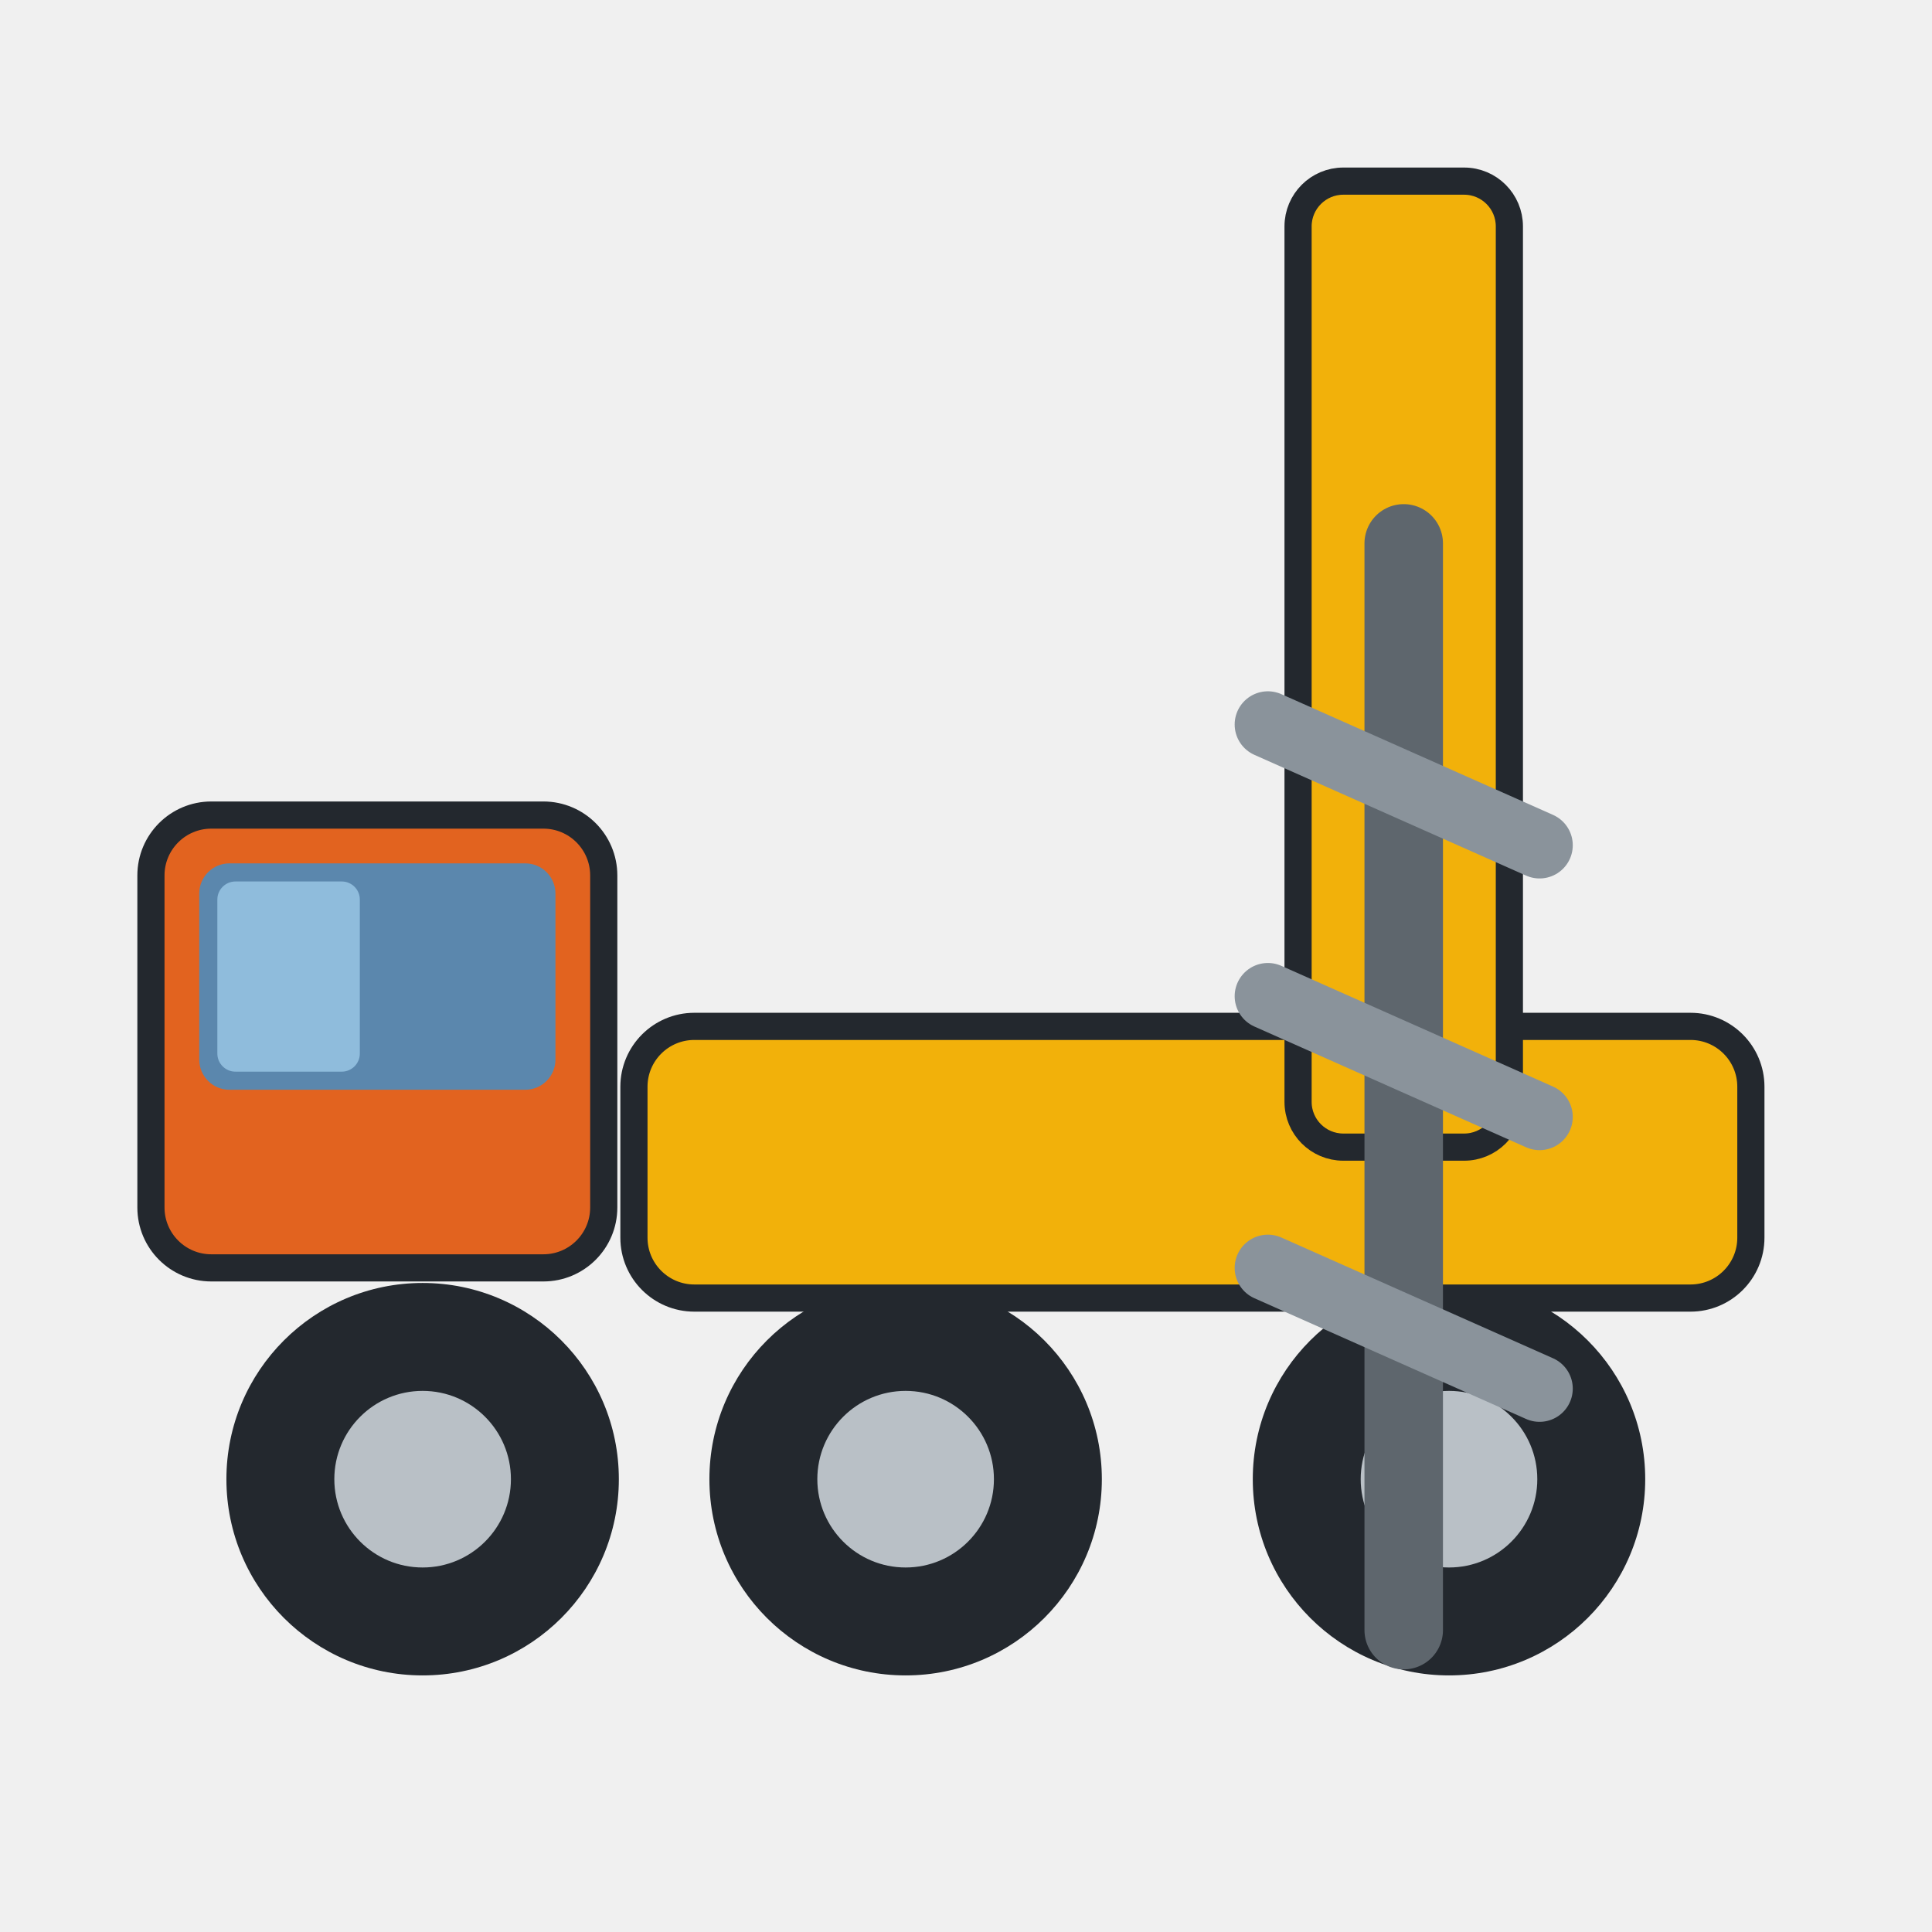
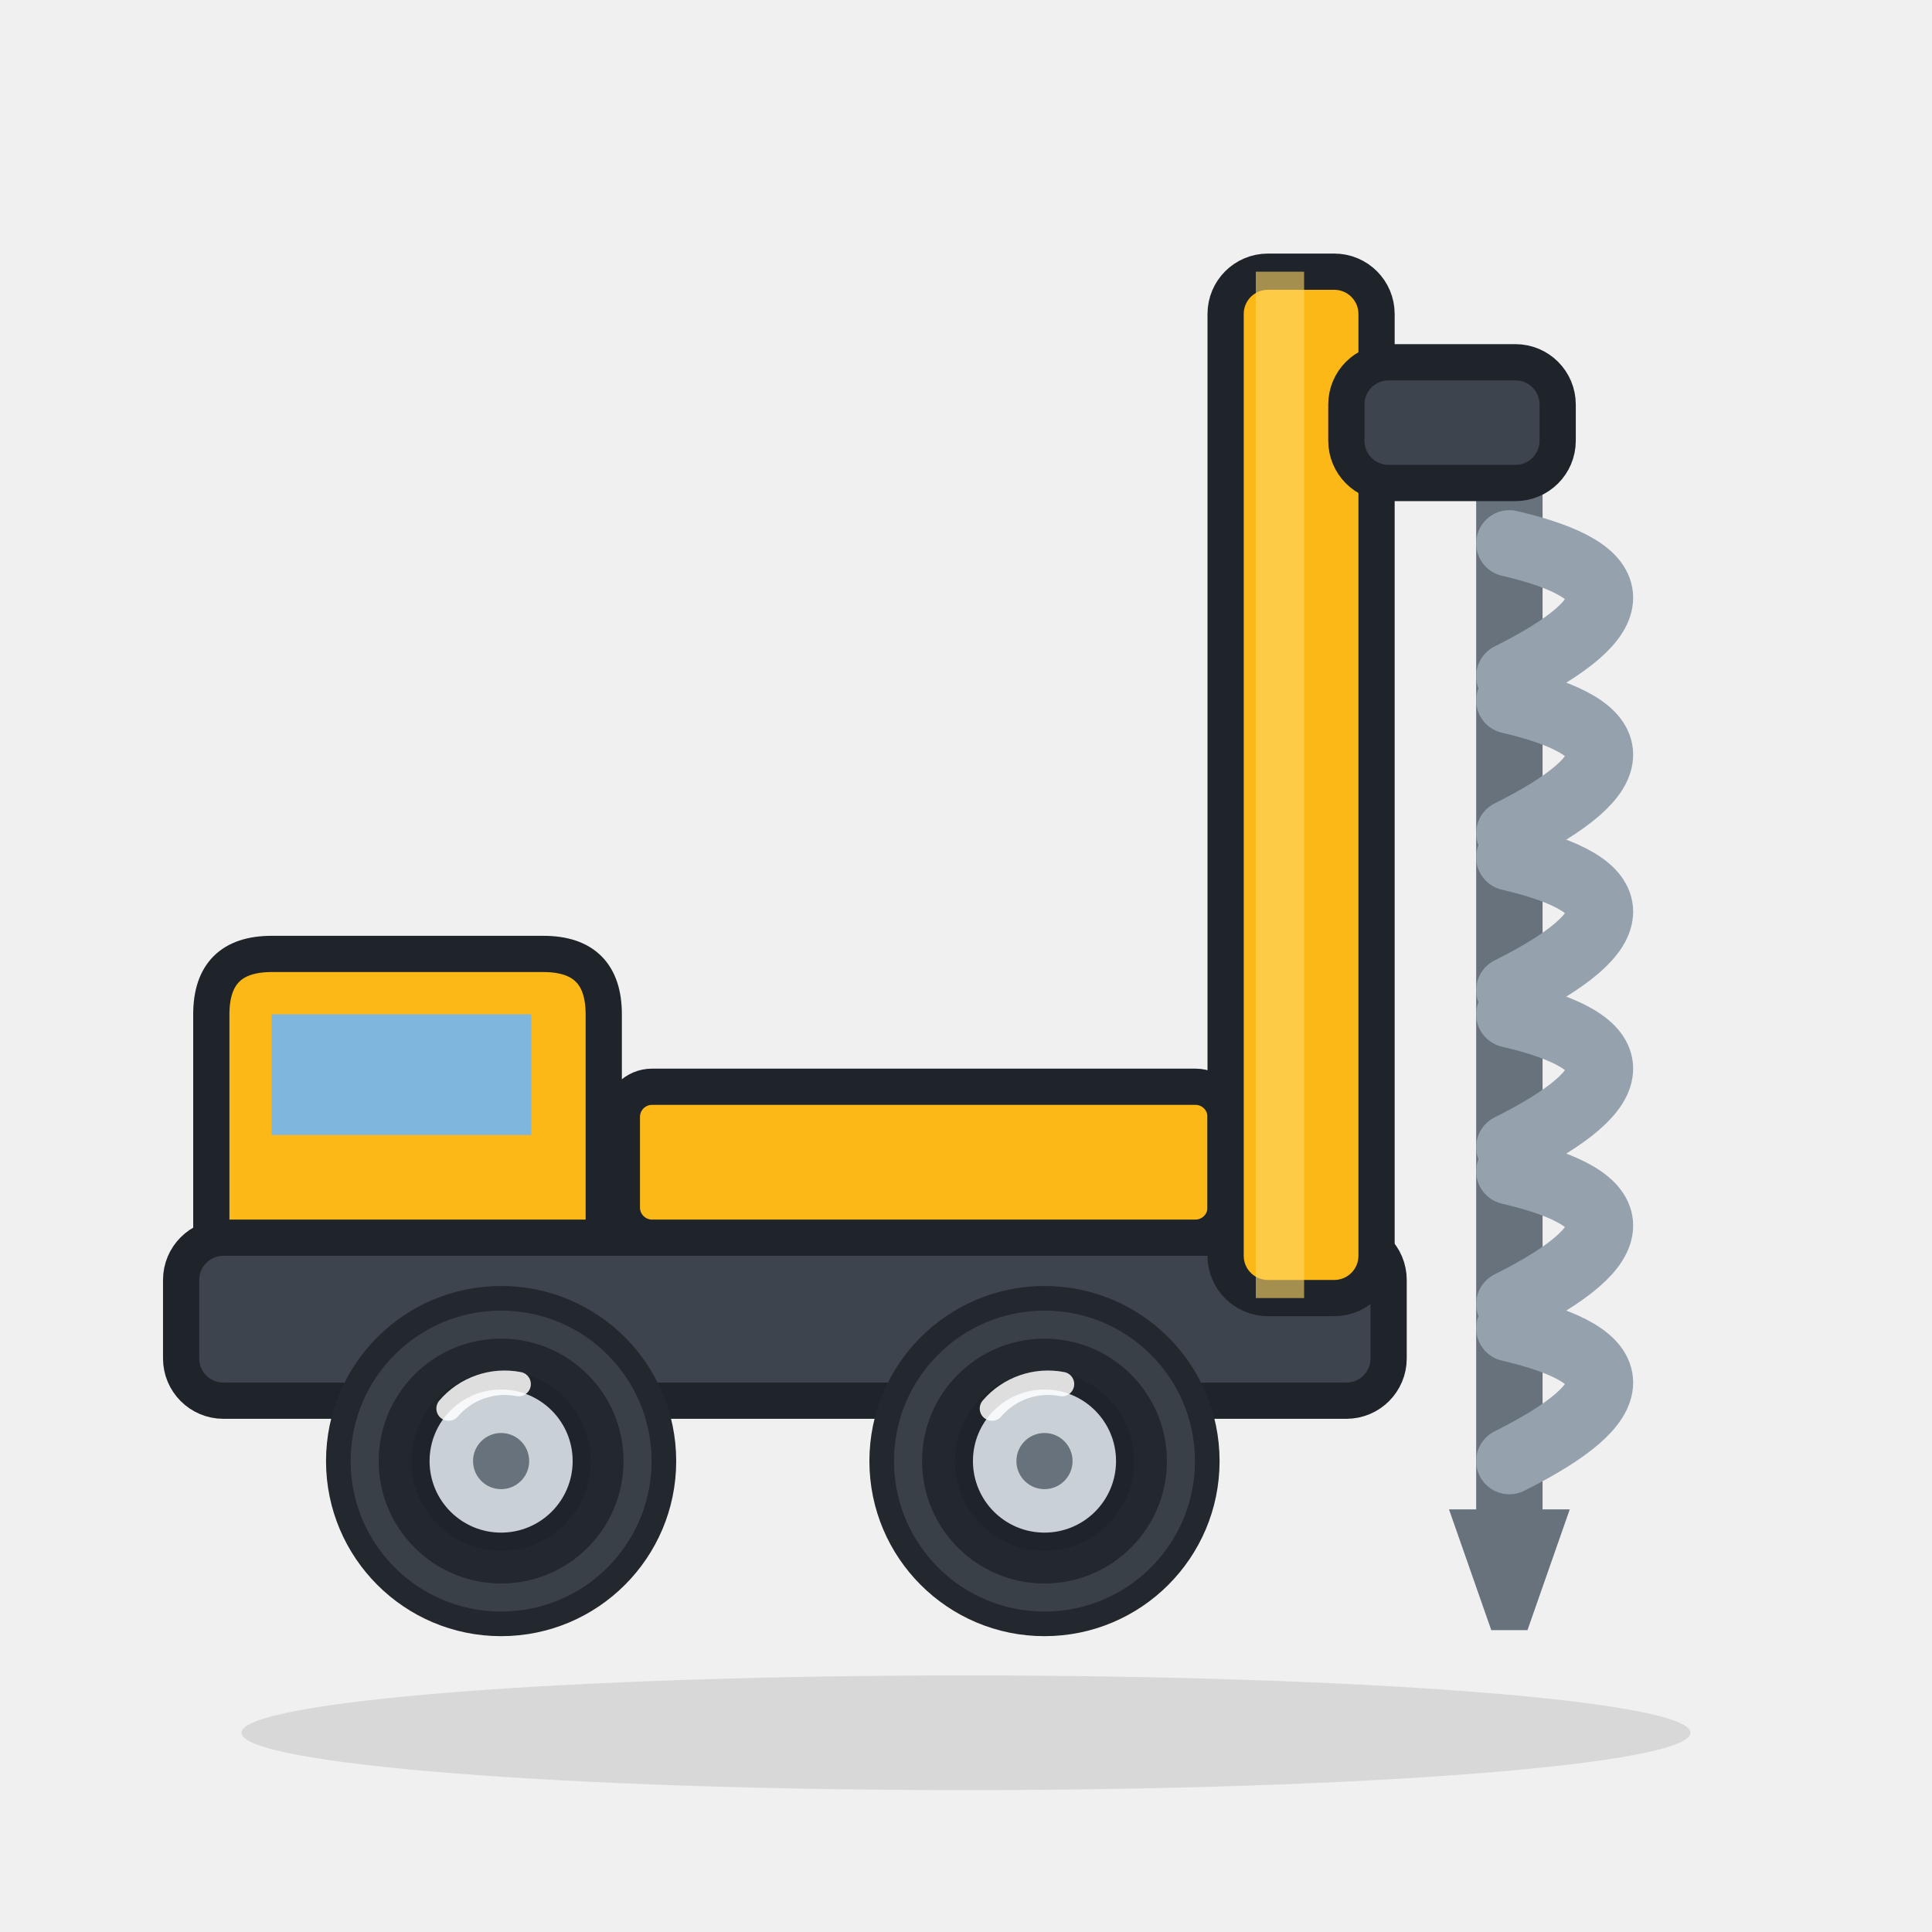
<svg xmlns="http://www.w3.org/2000/svg" viewBox="0 0 64 64">
-   <circle cx="14" cy="49" r="6.5" fill="#23282E" />
-   <circle cx="14" cy="49" r="2.925" fill="#B9C0C6" />
-   <circle cx="30" cy="49" r="6.5" fill="#23282E" />
-   <circle cx="30" cy="49" r="2.925" fill="#B9C0C6" />
-   <circle cx="48" cy="49" r="6.5" fill="#23282E" />
-   <circle cx="48" cy="49" r="2.925" fill="#B9C0C6" />
-   <rect x="5" y="27" width="15" height="15" rx="2" fill="#E2631F" stroke="#23282E" stroke-width="0.9" />
-   <rect x="6.6" y="28.6" width="11.8" height="7.5" rx="1" fill="#5B87AD" />
-   <rect x="7.2" y="29.2" width="4.72" height="6.3" rx="0.6" fill="#8FBCDC" />
-   <rect x="21" y="34" width="37" height="9" rx="2" fill="#F2B10A" stroke="#23282E" stroke-width="0.9" />
-   <rect x="43" y="6" width="7" height="32" rx="1.5" fill="#F2B10A" stroke="#23282E" stroke-width="0.9" />
-   <line x1="46.5" y1="18" x2="46.5" y2="54" stroke="#5E666D" stroke-width="2.6" stroke-linecap="round" />
-   <line x1="42" y1="24" x2="51" y2="28" stroke="#8A939B" stroke-width="2.2" stroke-linecap="round" />
-   <line x1="42" y1="33" x2="51" y2="37" stroke="#8A939B" stroke-width="2.2" stroke-linecap="round" />
-   <line x1="42" y1="42" x2="51" y2="46" stroke="#8A939B" stroke-width="2.2" stroke-linecap="round" />
+   <ellipse cx="32" cy="57.4" rx="24" ry="1.9" fill="#000" opacity="0.10" />
+   <rect x="6" y="41" width="40" height="5.4" rx="1.4" fill="#3D444E" stroke="#1F242B" stroke-width="1.2" stroke-linejoin="round" />
+   <path d="M7 41 L7 33.6 Q7 31.6 9 31.6 L18 31.6 Q20 31.6 20 33.6 L20 41 Z" fill="#FBB816" stroke="#1F242B" stroke-width="1.2" stroke-linejoin="round" />
+   <path d="M9 33.6 L17.6 33.6 L17.6 37.6 L9 37.6 Z" fill="#7FB6DD" />
+   <rect x="20.6" y="36" width="20" height="5" rx="1" fill="#FBB816" stroke="#1F242B" stroke-width="1.2" stroke-linejoin="round" />
+   <rect x="40.6" y="9" width="5" height="34" rx="1.4" fill="#FBB816" stroke="#1F242B" stroke-width="1.2" stroke-linejoin="round" />
+   <rect x="41.6" y="9" width="1.6" height="34" fill="#FFD766" opacity="0.6" />
+   <line x1="50" y1="14" x2="50" y2="50" stroke="#67727D" stroke-width="2.2" stroke-linecap="round" />
+   <path d="M50 18.0 Q56 19.4 50 22.4" fill="none" stroke="#95A1AC" stroke-width="2.2" stroke-linecap="round" />
+   <path d="M50 23.2 Q56 24.6 50 27.6" fill="none" stroke="#95A1AC" stroke-width="2.2" stroke-linecap="round" />
+   <path d="M50 28.4 Q56 29.8 50 32.8" fill="none" stroke="#95A1AC" stroke-width="2.2" stroke-linecap="round" />
+   <path d="M50 33.6 Q56 35.0 50 38.0" fill="none" stroke="#95A1AC" stroke-width="2.2" stroke-linecap="round" />
+   <path d="M50 38.8 Q56 40.2 50 43.2" fill="none" stroke="#95A1AC" stroke-width="2.2" stroke-linecap="round" />
+   <path d="M50 44.0 Q56 45.4 50 48.4" fill="none" stroke="#95A1AC" stroke-width="2.2" stroke-linecap="round" />
+   <path d="M48 50 L52 50 L50.6 54 L49.4 54 Z" fill="#67727D" />
+   <rect x="44.6" y="12" width="7" height="4" rx="1.4" fill="#3D444E" stroke="#1F242B" stroke-width="1.2" stroke-linejoin="round" />
+   <circle cx="16.6" cy="48.4" r="5.8" fill="#23272E" />
+   <circle cx="16.6" cy="48.4" r="4.52" fill="none" stroke="#3A4047" stroke-width="0.93" />
+   <circle cx="16.6" cy="48.4" r="2.67" fill="#C9D0D6" stroke="#1F242B" stroke-width="0.6" />
+   <path d="M14.86 46.66 A 2.44 2.44 0 0 1 17.18 45.85" fill="none" stroke="#FFFFFF" stroke-width="0.81" stroke-linecap="round" opacity="0.85" />
+   <circle cx="16.6" cy="48.4" r="0.93" fill="#67727D" />
+   <circle cx="34.6" cy="48.4" r="5.8" fill="#23272E" />
+   <circle cx="34.6" cy="48.4" r="4.52" fill="none" stroke="#3A4047" stroke-width="0.93" />
+   <circle cx="34.6" cy="48.4" r="2.67" fill="#C9D0D6" stroke="#1F242B" stroke-width="0.6" />
+   <path d="M32.86 46.66 A 2.44 2.44 0 0 1 35.18 45.85" fill="none" stroke="#FFFFFF" stroke-width="0.81" stroke-linecap="round" opacity="0.85" />
+   <circle cx="34.6" cy="48.4" r="0.93" fill="#67727D" />
</svg>
